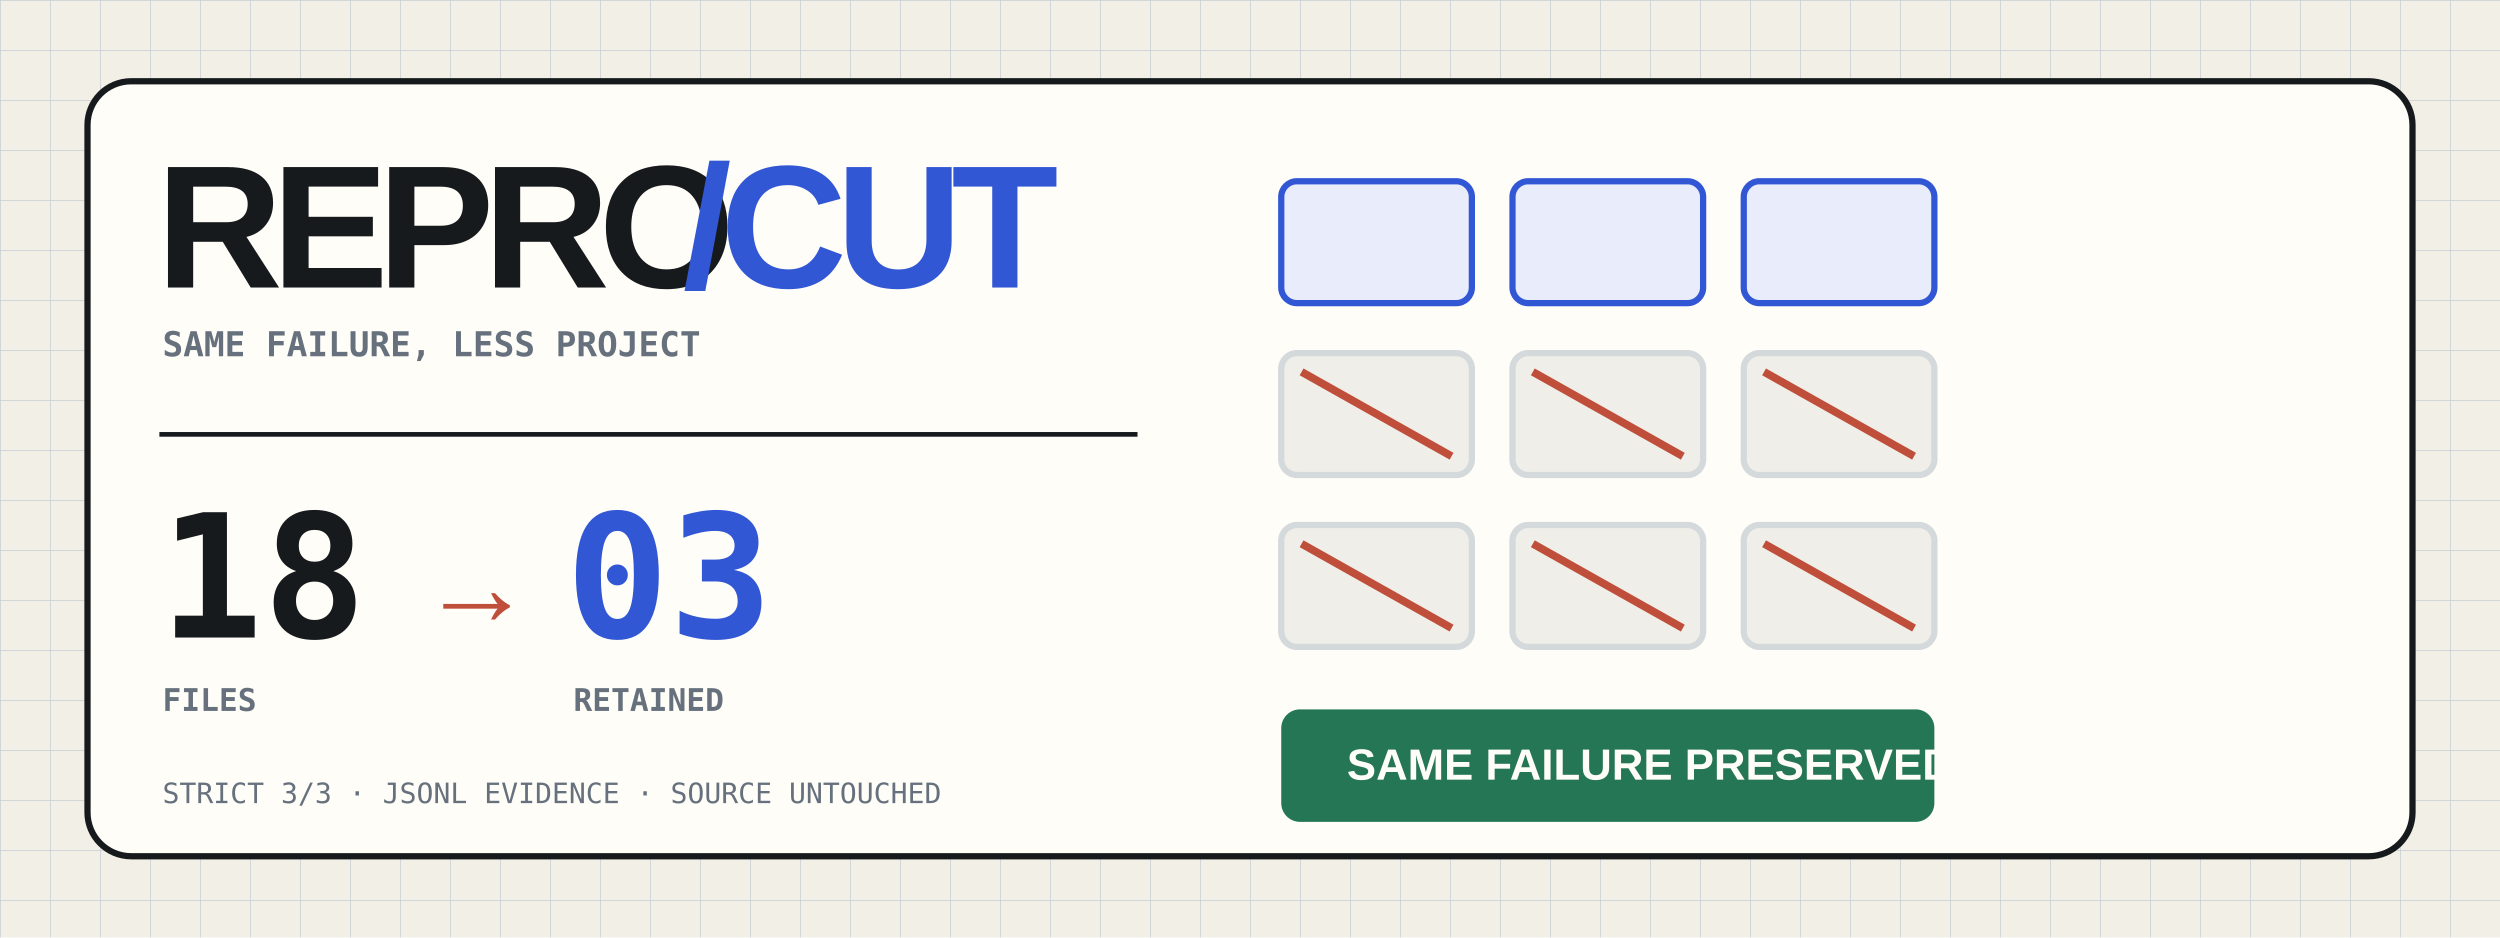
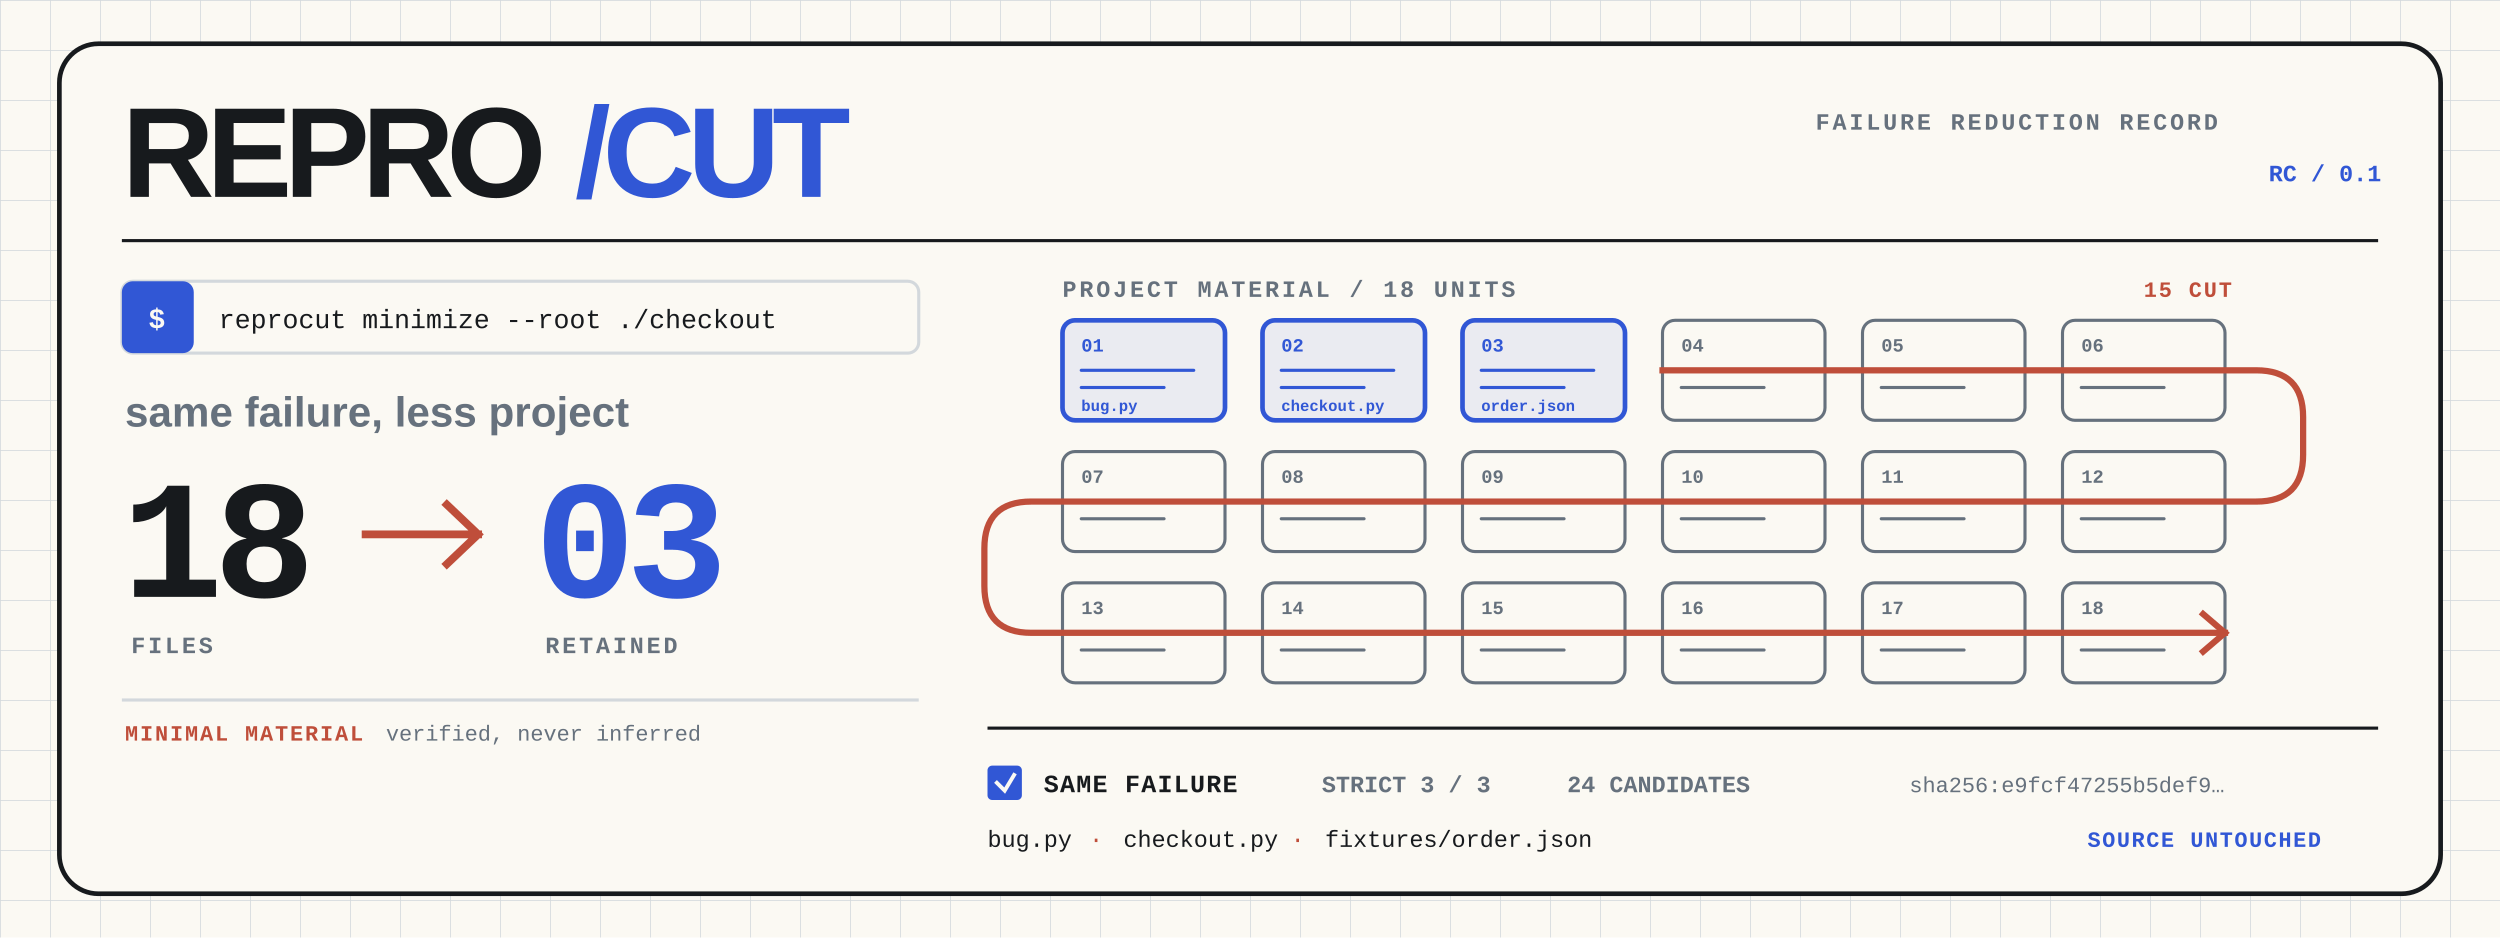
<svg xmlns="http://www.w3.org/2000/svg" width="1600" height="600" viewBox="0 0 1600 600" role="img" aria-labelledby="title desc">
  <defs>
    <pattern id="grid" width="32" height="32" patternUnits="userSpaceOnUse">
-       <path d="M32 0H0V32" fill="none" stroke="#c9cfd4" stroke-width="1" />
+       <path d="M32 0H0V32" fill="none" stroke="#D3D8DC" stroke-width="1" />
    </pattern>
+     <style>
+       .display { font-family: "Arial Narrow", "Segoe UI", Arial, sans-serif; }
+       .mono { font-family: Consolas, "Courier New", monospace; }
+       .micro { font-size: 15px; font-weight: 700; letter-spacing: 1.8px; }
+       .card-line { fill: none; stroke-linecap: round; stroke-width: 2; }
+     </style>
  </defs>
-   <rect width="1600" height="600" fill="#f2efe6" />
+   <rect width="1600" height="600" fill="#FBF9F3" />
  <rect width="1600" height="600" fill="url(#grid)" />
-   <rect x="56" y="52" width="1488" height="496" rx="28" fill="#fffdf8" stroke="#171a1d" stroke-width="4" />
-   <text x="100" y="184" font-family="Arial,Helvetica,sans-serif" font-size="112" font-weight="800" letter-spacing="-7" fill="#171a1d">REPRO</text>
-   <text x="437" y="184" font-family="Arial,Helvetica,sans-serif" font-size="112" font-weight="800" letter-spacing="-7" fill="#3157d5">/CUT</text>
-   <text x="104" y="228" font-family="Consolas,monospace" font-size="22" font-weight="700" fill="#66717d">SAME FAILURE, LESS PROJECT</text>
-   <path d="M102 278H728" stroke="#171a1d" stroke-width="3" />
-   <text x="102" y="408" font-family="Consolas,monospace" font-size="110" font-weight="700" fill="#171a1d">18</text>
-   <text x="269" y="400" font-family="Arial,sans-serif" font-size="72" font-weight="700" fill="#bf4e3a">→</text>
-   <text x="362" y="408" font-family="Consolas,monospace" font-size="110" font-weight="700" fill="#3157d5">03</text>
-   <text x="104" y="455" font-family="Consolas,monospace" font-size="20" font-weight="700" fill="#66717d">FILES</text>
-   <text x="367" y="455" font-family="Consolas,monospace" font-size="20" font-weight="700" fill="#66717d">RETAINED</text>
-   <g transform="translate(820 116)">
-     <g fill="#e8ecfb" stroke="#3157d5" stroke-width="4">
-       <rect x="0" y="0" width="122" height="78" rx="10" />
-       <rect x="148" y="0" width="122" height="78" rx="10" />
-       <rect x="296" y="0" width="122" height="78" rx="10" />
+   <rect x="38" y="28" width="1524" height="544" rx="25" fill="#FBF9F3" stroke="#171A1D" stroke-width="3" />
+   <g data-layer="identity">
+     <text x="78" y="126" class="display" font-size="82" font-weight="850" letter-spacing="-5" fill="#171A1D">REPRO</text>
+     <text x="368" y="126" class="display" font-size="82" font-weight="850" letter-spacing="-5" fill="#3157D5">/CUT</text>
+     <text x="1162" y="83" class="mono micro" fill="#66717D">FAILURE REDUCTION RECORD</text>
+     <text x="1452" y="116" class="mono" font-size="15" font-weight="700" fill="#3157D5">RC / 0.1</text>
+     <path d="M78 154H1522" fill="none" stroke="#171A1D" stroke-width="2" />
+     <rect x="78" y="180" width="510" height="46" rx="7" fill="none" stroke="#D3D8DC" stroke-width="2" />
+     <rect x="78" y="180" width="46" height="46" rx="7" fill="#3157D5" />
+     <text x="95" y="210" class="mono" font-size="18" font-weight="700" fill="#FBF9F3">$</text>
+     <text x="140" y="210" class="mono" font-size="17" fill="#171A1D">reprocut minimize --root ./checkout</text>
+     <text x="80" y="273" class="display" font-size="27" font-weight="600" fill="#66717D">same failure, less project</text>
+     <text x="78" y="382" class="mono" font-size="108" font-weight="700" letter-spacing="-6" fill="#171A1D">18</text>
+     <path d="M234 342H306M286 323L306 342L286 361" fill="none" stroke="#BF4E3A" stroke-width="5" stroke-linecap="square" stroke-linejoin="miter" />
+     <text x="342" y="382" class="mono" font-size="108" font-weight="700" letter-spacing="-6" fill="#3157D5">03</text>
+     <text x="84" y="418" class="mono micro" fill="#66717D">FILES</text>
+     <text x="349" y="418" class="mono micro" fill="#66717D">RETAINED</text>
+     <path d="M78 448H588" fill="none" stroke="#D3D8DC" stroke-width="2" />
+     <text x="80" y="474" class="mono" font-size="14" font-weight="700" letter-spacing="1.2" fill="#BF4E3A">MINIMAL MATERIAL</text>
+     <text x="247" y="474" class="mono" font-size="14" fill="#66717D">verified, never inferred</text>
+   </g>
+   <g data-layer="file-matrix">
+     <text x="680" y="190" class="mono micro" fill="#66717D">PROJECT MATERIAL / 18 UNITS</text>
+     <text x="1372" y="190" class="mono" font-size="14" font-weight="700" letter-spacing="1.2" fill="#BF4E3A">15 CUT</text>
+     <g data-file-state="retained" transform="translate(680 205)">
+       <rect width="104" height="64" rx="8" fill="#3157D5" fill-opacity="0.08" stroke="#3157D5" stroke-width="3" />
+       <text x="12" y="20" class="mono" font-size="12" font-weight="700" fill="#3157D5">01</text>
+       <path d="M12 32H84M12 43H65" class="card-line" stroke="#3157D5" />
+       <text x="12" y="58" class="mono" font-size="10" font-weight="700" fill="#3157D5">bug.py</text>
    </g>
-     <g fill="#eceae4" stroke="#c9cfd4" stroke-width="4" opacity=".8">
-       <rect x="0" y="110" width="122" height="78" rx="10" />
-       <rect x="148" y="110" width="122" height="78" rx="10" />
-       <rect x="296" y="110" width="122" height="78" rx="10" />
-       <rect x="0" y="220" width="122" height="78" rx="10" />
-       <rect x="148" y="220" width="122" height="78" rx="10" />
-       <rect x="296" y="220" width="122" height="78" rx="10" />
+     <g data-file-state="retained" transform="translate(808 205)">
+       <rect width="104" height="64" rx="8" fill="#3157D5" fill-opacity="0.08" stroke="#3157D5" stroke-width="3" />
+       <text x="12" y="20" class="mono" font-size="12" font-weight="700" fill="#3157D5">02</text>
+       <path d="M12 32H84M12 43H65" class="card-line" stroke="#3157D5" />
+       <text x="12" y="58" class="mono" font-size="10" font-weight="700" fill="#3157D5">checkout.py</text>
    </g>
-     <g stroke="#bf4e3a" stroke-width="5">
-       <path d="M13 122L109 176M161 122L257 176M309 122L405 176M13 232L109 286M161 232L257 286M309 232L405 286" />
+     <g data-file-state="retained" transform="translate(936 205)">
+       <rect width="104" height="64" rx="8" fill="#3157D5" fill-opacity="0.08" stroke="#3157D5" stroke-width="3" />
+       <text x="12" y="20" class="mono" font-size="12" font-weight="700" fill="#3157D5">03</text>
+       <path d="M12 32H84M12 43H65" class="card-line" stroke="#3157D5" />
+       <text x="12" y="58" class="mono" font-size="10" font-weight="700" fill="#3157D5">order.json</text>
    </g>
-     <rect x="0" y="338" width="418" height="72" rx="12" fill="#247655" />
-     <text x="42" y="383" font-family="Arial,sans-serif" font-size="28" font-weight="700" fill="#fffdf8">SAME FAILURE PRESERVED</text>
+     <g data-file-state="rejected" transform="translate(1064 205)">
+       <rect width="104" height="64" rx="8" fill="#FBF9F3" stroke="#66717D" stroke-width="2" />
+       <text x="12" y="20" class="mono" font-size="12" font-weight="700" fill="#66717D">04</text>
+       <path d="M12 32H84M12 43H65" class="card-line" stroke="#66717D" />
+     </g>
+     <g data-file-state="rejected" transform="translate(1192 205)">
+       <rect width="104" height="64" rx="8" fill="#FBF9F3" stroke="#66717D" stroke-width="2" />
+       <text x="12" y="20" class="mono" font-size="12" font-weight="700" fill="#66717D">05</text>
+       <path d="M12 32H84M12 43H65" class="card-line" stroke="#66717D" />
+     </g>
+     <g data-file-state="rejected" transform="translate(1320 205)">
+       <rect width="104" height="64" rx="8" fill="#FBF9F3" stroke="#66717D" stroke-width="2" />
+       <text x="12" y="20" class="mono" font-size="12" font-weight="700" fill="#66717D">06</text>
+       <path d="M12 32H84M12 43H65" class="card-line" stroke="#66717D" />
+     </g>
+     <g data-file-state="rejected" transform="translate(680 289)">
+       <rect width="104" height="64" rx="8" fill="#FBF9F3" stroke="#66717D" stroke-width="2" />
+       <text x="12" y="20" class="mono" font-size="12" font-weight="700" fill="#66717D">07</text>
+       <path d="M12 32H84M12 43H65" class="card-line" stroke="#66717D" />
+     </g>
+     <g data-file-state="rejected" transform="translate(808 289)">
+       <rect width="104" height="64" rx="8" fill="#FBF9F3" stroke="#66717D" stroke-width="2" />
+       <text x="12" y="20" class="mono" font-size="12" font-weight="700" fill="#66717D">08</text>
+       <path d="M12 32H84M12 43H65" class="card-line" stroke="#66717D" />
+     </g>
+     <g data-file-state="rejected" transform="translate(936 289)">
+       <rect width="104" height="64" rx="8" fill="#FBF9F3" stroke="#66717D" stroke-width="2" />
+       <text x="12" y="20" class="mono" font-size="12" font-weight="700" fill="#66717D">09</text>
+       <path d="M12 32H84M12 43H65" class="card-line" stroke="#66717D" />
+     </g>
+     <g data-file-state="rejected" transform="translate(1064 289)">
+       <rect width="104" height="64" rx="8" fill="#FBF9F3" stroke="#66717D" stroke-width="2" />
+       <text x="12" y="20" class="mono" font-size="12" font-weight="700" fill="#66717D">10</text>
+       <path d="M12 32H84M12 43H65" class="card-line" stroke="#66717D" />
+     </g>
+     <g data-file-state="rejected" transform="translate(1192 289)">
+       <rect width="104" height="64" rx="8" fill="#FBF9F3" stroke="#66717D" stroke-width="2" />
+       <text x="12" y="20" class="mono" font-size="12" font-weight="700" fill="#66717D">11</text>
+       <path d="M12 32H84M12 43H65" class="card-line" stroke="#66717D" />
+     </g>
+     <g data-file-state="rejected" transform="translate(1320 289)">
+       <rect width="104" height="64" rx="8" fill="#FBF9F3" stroke="#66717D" stroke-width="2" />
+       <text x="12" y="20" class="mono" font-size="12" font-weight="700" fill="#66717D">12</text>
+       <path d="M12 32H84M12 43H65" class="card-line" stroke="#66717D" />
+     </g>
+     <g data-file-state="rejected" transform="translate(680 373)">
+       <rect width="104" height="64" rx="8" fill="#FBF9F3" stroke="#66717D" stroke-width="2" />
+       <text x="12" y="20" class="mono" font-size="12" font-weight="700" fill="#66717D">13</text>
+       <path d="M12 32H84M12 43H65" class="card-line" stroke="#66717D" />
+     </g>
+     <g data-file-state="rejected" transform="translate(808 373)">
+       <rect width="104" height="64" rx="8" fill="#FBF9F3" stroke="#66717D" stroke-width="2" />
+       <text x="12" y="20" class="mono" font-size="12" font-weight="700" fill="#66717D">14</text>
+       <path d="M12 32H84M12 43H65" class="card-line" stroke="#66717D" />
+     </g>
+     <g data-file-state="rejected" transform="translate(936 373)">
+       <rect width="104" height="64" rx="8" fill="#FBF9F3" stroke="#66717D" stroke-width="2" />
+       <text x="12" y="20" class="mono" font-size="12" font-weight="700" fill="#66717D">15</text>
+       <path d="M12 32H84M12 43H65" class="card-line" stroke="#66717D" />
+     </g>
+     <g data-file-state="rejected" transform="translate(1064 373)">
+       <rect width="104" height="64" rx="8" fill="#FBF9F3" stroke="#66717D" stroke-width="2" />
+       <text x="12" y="20" class="mono" font-size="12" font-weight="700" fill="#66717D">16</text>
+       <path d="M12 32H84M12 43H65" class="card-line" stroke="#66717D" />
+     </g>
+     <g data-file-state="rejected" transform="translate(1192 373)">
+       <rect width="104" height="64" rx="8" fill="#FBF9F3" stroke="#66717D" stroke-width="2" />
+       <text x="12" y="20" class="mono" font-size="12" font-weight="700" fill="#66717D">17</text>
+       <path d="M12 32H84M12 43H65" class="card-line" stroke="#66717D" />
+     </g>
+     <g data-file-state="rejected" transform="translate(1320 373)">
+       <rect width="104" height="64" rx="8" fill="#FBF9F3" stroke="#66717D" stroke-width="2" />
+       <text x="12" y="20" class="mono" font-size="12" font-weight="700" fill="#66717D">18</text>
+       <path d="M12 32H84M12 43H65" class="card-line" stroke="#66717D" />
+     </g>
  </g>
-   <text x="104" y="514" font-family="Consolas,monospace" font-size="18" fill="#66717d">STRICT 3/3 · JSONL EVIDENCE · SOURCE UNTOUCHED</text>
+   <path data-role="cut-trace" d="M1064 237H1444Q1474 237 1474 267V291Q1474 321 1444 321H660Q630 321 630 351V375Q630 405 660 405H1424" fill="none" stroke="#BF4E3A" stroke-width="4" stroke-linecap="square" stroke-linejoin="miter" />
+   <path d="M1410 393L1424 405L1410 417" fill="none" stroke="#BF4E3A" stroke-width="4" stroke-linecap="square" />
+   <g data-layer="evidence">
+     <path d="M632 466H1522" fill="none" stroke="#171A1D" stroke-width="2" />
+     <rect x="632" y="490" width="22" height="22" rx="3" fill="#3157D5" />
+     <path d="M638 501L643 506L649 496" fill="none" stroke="#FBF9F3" stroke-width="2.5" stroke-linecap="square" />
+     <text x="668" y="507" class="mono" font-size="16" font-weight="700" letter-spacing="0.8" fill="#171A1D">SAME FAILURE</text>
+     <text x="846" y="507" class="mono" font-size="15" font-weight="700" fill="#66717D">STRICT 3 / 3</text>
+     <text x="1003" y="507" class="mono" font-size="15" font-weight="700" fill="#66717D">24 CANDIDATES</text>
+     <text x="1222" y="507" class="mono" font-size="14" fill="#66717D">sha256:e9fcf47255b5def9…</text>
+     <text x="632" y="542" class="mono" font-size="15" fill="#171A1D">bug.py</text>
+     <text x="697" y="542" class="mono" font-size="15" fill="#BF4E3A">·</text>
+     <text x="719" y="542" class="mono" font-size="15" fill="#171A1D">checkout.py</text>
+     <text x="826" y="542" class="mono" font-size="15" fill="#BF4E3A">·</text>
+     <text x="848" y="542" class="mono" font-size="15" fill="#171A1D">fixtures/order.json</text>
+     <text x="1336" y="542" class="mono" font-size="14" font-weight="700" letter-spacing="1" fill="#3157D5">SOURCE UNTOUCHED</text>
+   </g>
</svg>
